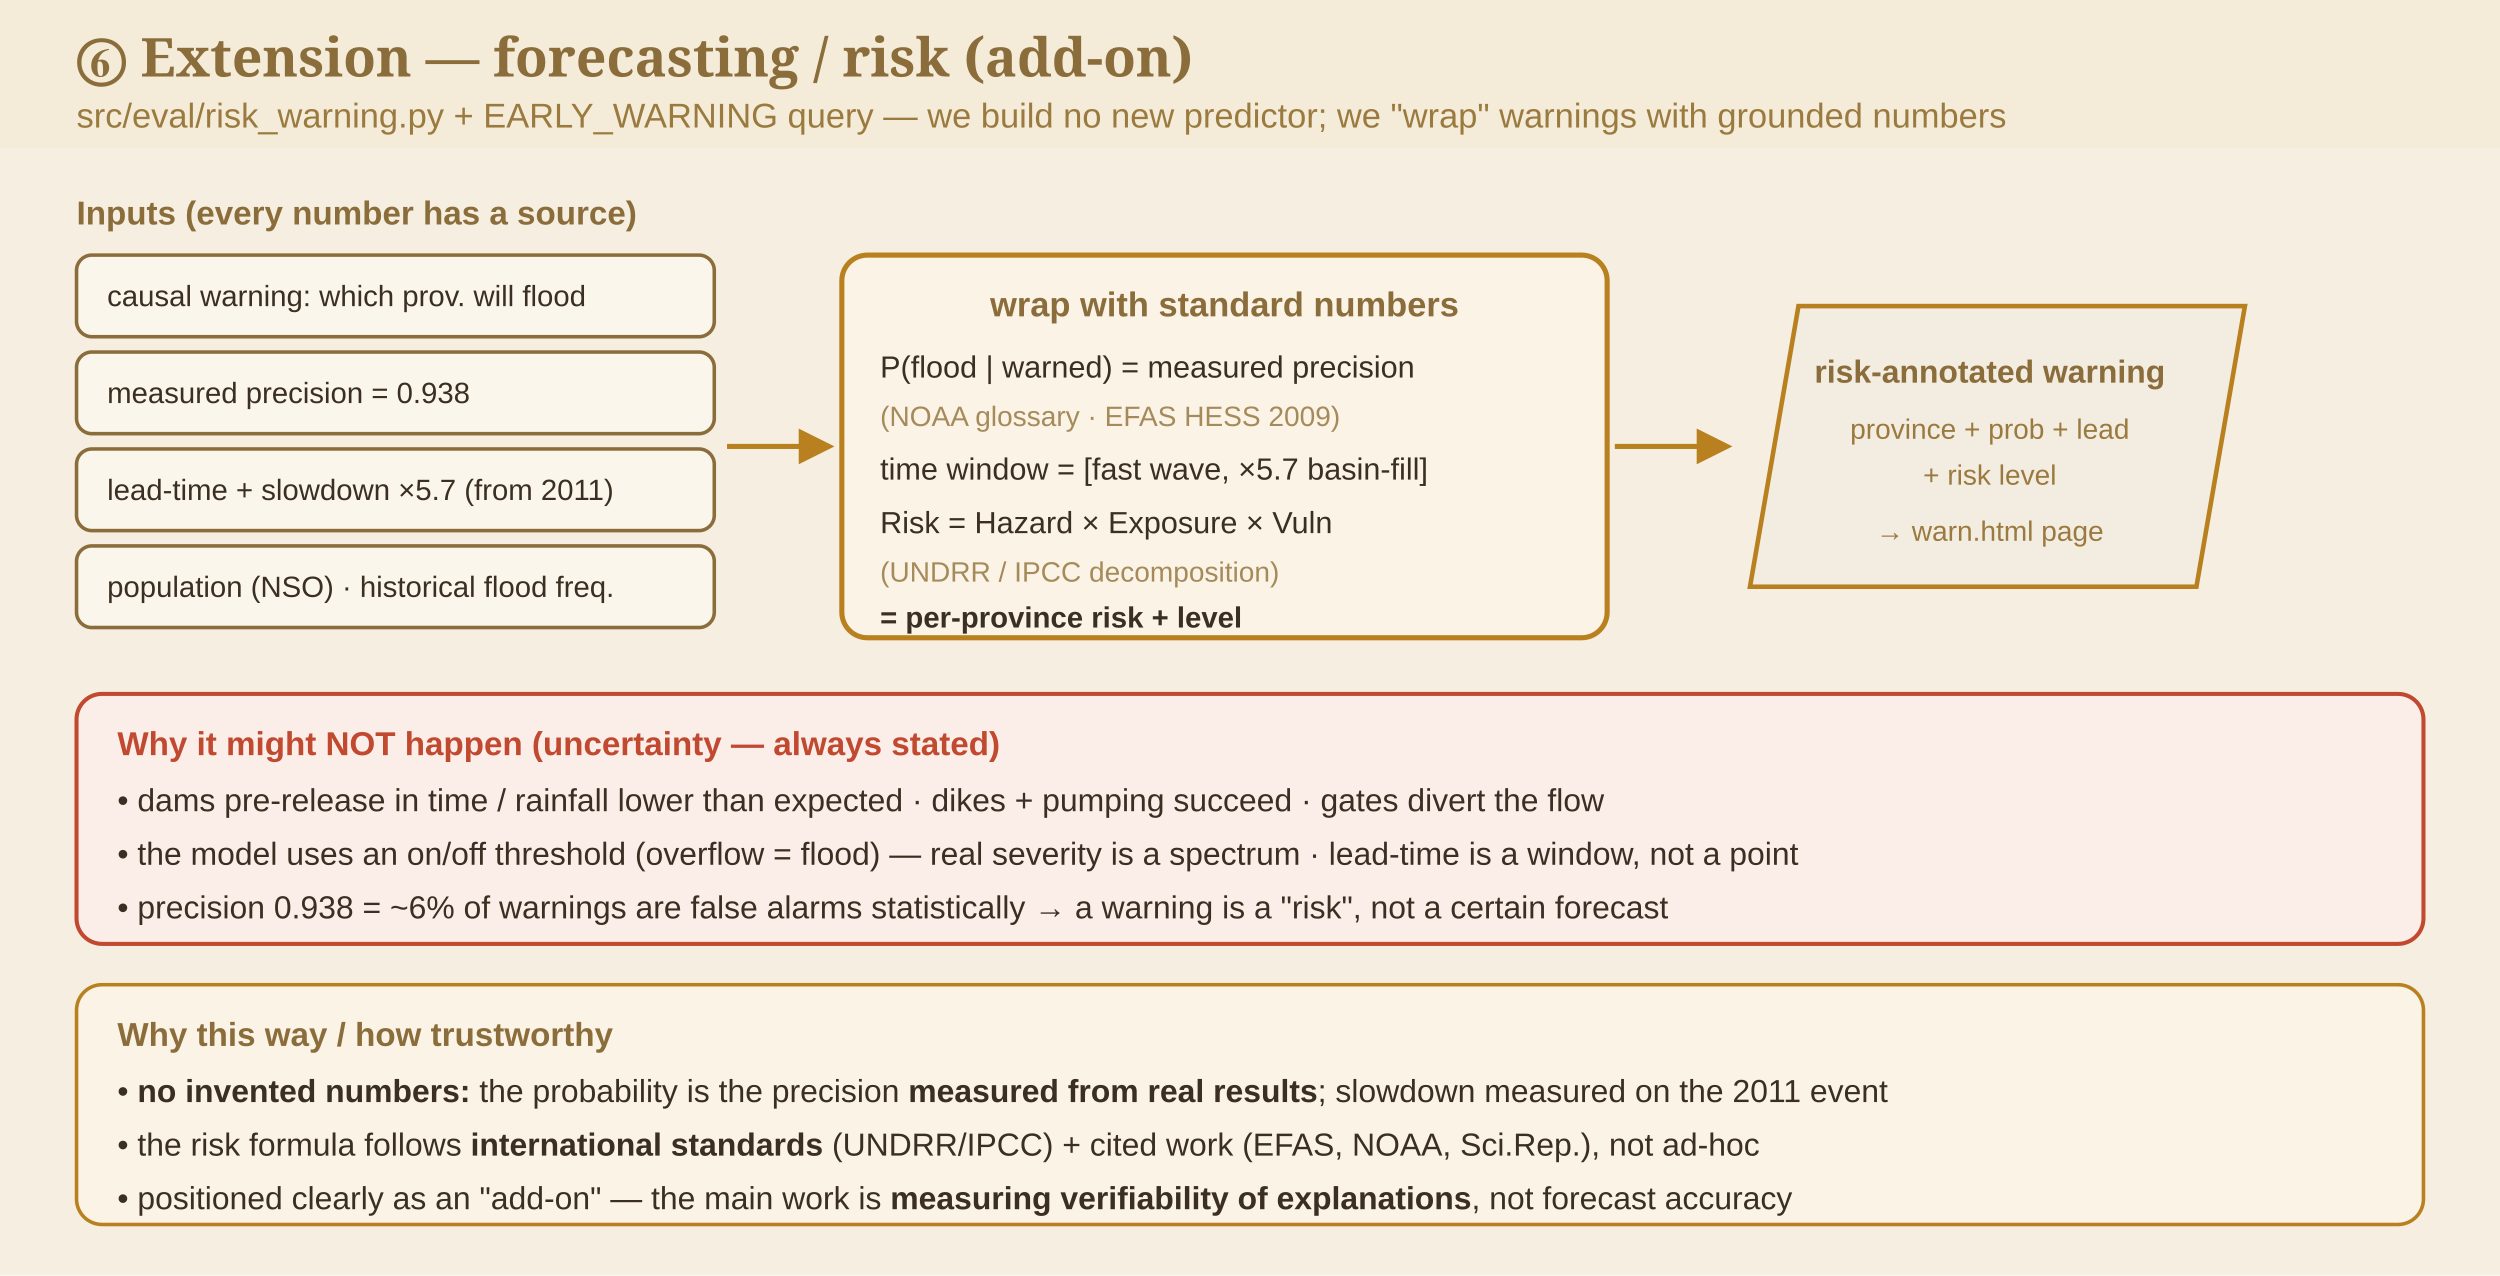
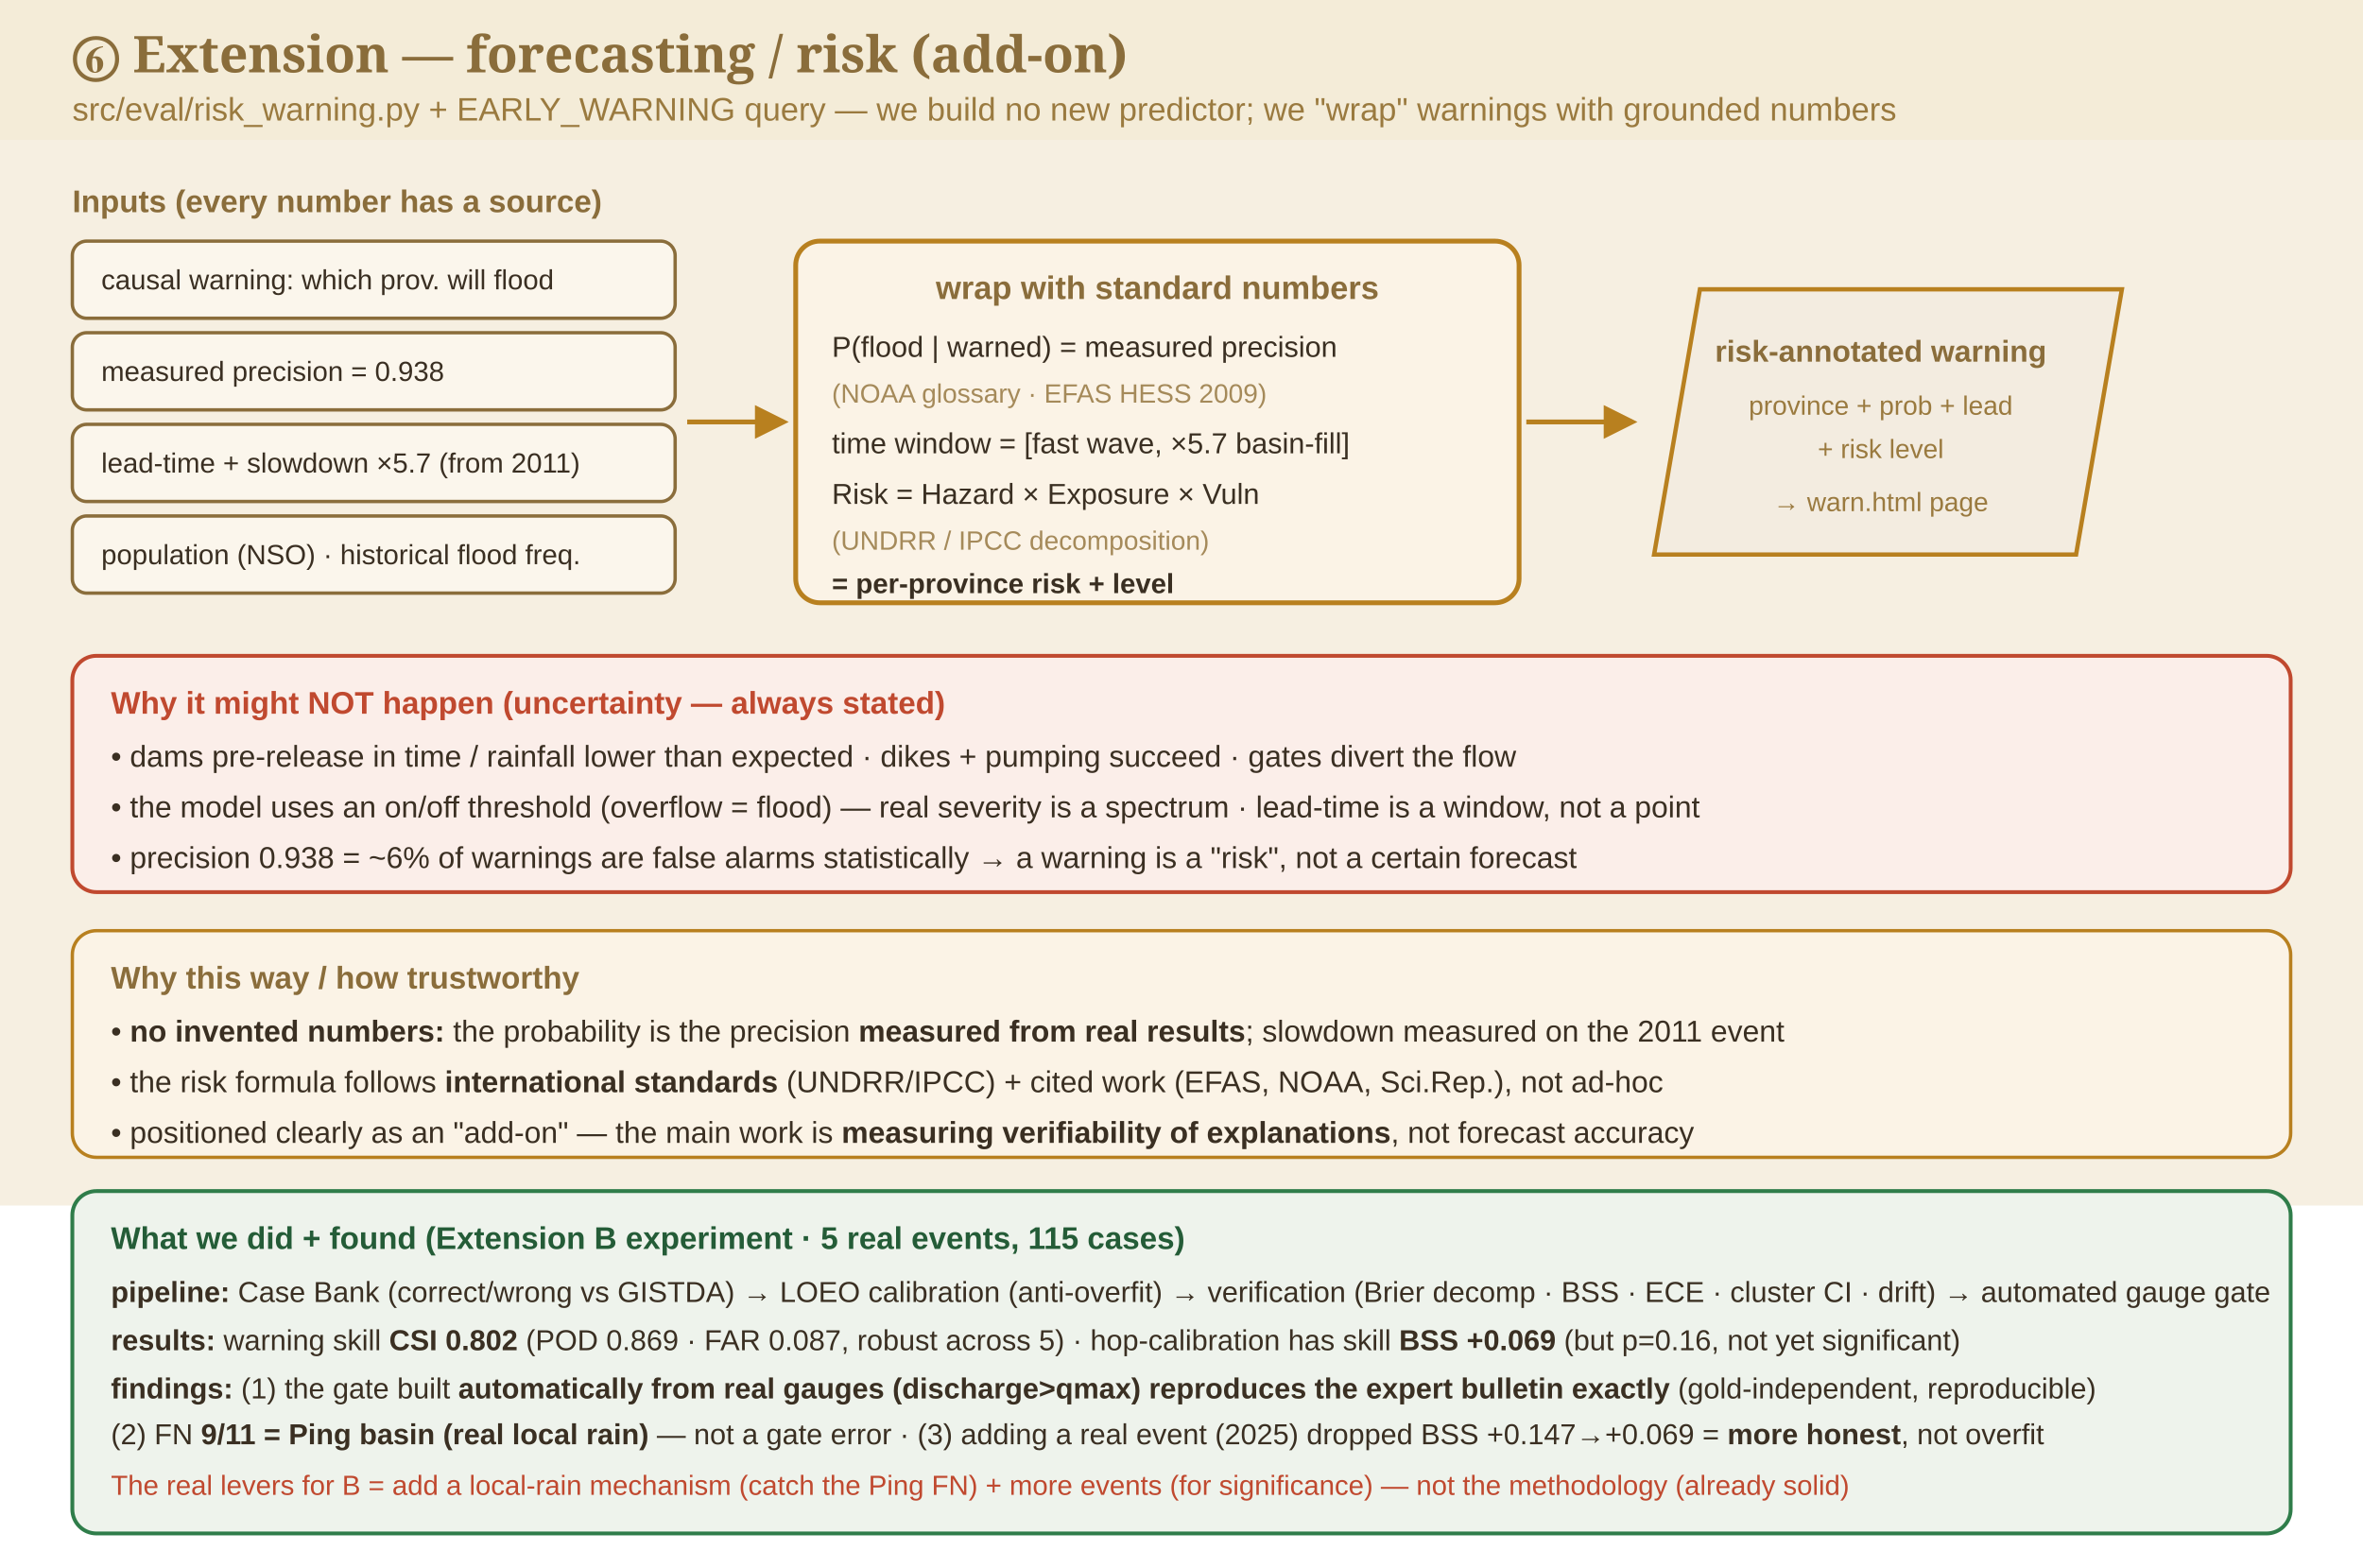
- <svg xmlns="http://www.w3.org/2000/svg" viewBox="0 0 980 500" font-family="'Segoe UI',Arial,sans-serif">
+ <svg xmlns="http://www.w3.org/2000/svg" viewBox="0 0 980 650" font-family="'Segoe UI',Arial,sans-serif">
  <defs>
    <marker id="a6" viewBox="0 0 10 10" refX="8.5" refY="5" markerWidth="7" markerHeight="7" orient="auto-start-reverse">
      <path d="M0,0 L10,5 L0,10 z" fill="#b8801f" />
    </marker>
  </defs>
  <rect width="980" height="500" fill="#f6efe1" />
  <rect x="0" y="0" width="980" height="58" fill="#f4ecd8" />
  <text x="30" y="30" font-size="21" font-weight="700" fill="#8a6d3b" font-family="Georgia,serif">⑥ Extension — forecasting / risk (add-on)</text>
  <text x="30" y="50" font-size="13.5" fill="#9a7a3f">src/eval/risk_warning.py + EARLY_WARNING query — we build no new predictor; we "wrap" warnings with grounded numbers</text>
  <text x="30" y="88" font-size="13" font-weight="700" fill="#8a6d3b">Inputs (every number has a source)</text>
  <g font-size="11.5" fill="#3a2f22">
    <rect x="30" y="100" width="250" height="32" rx="6" fill="#fbf6ec" stroke="#8a6d3b" stroke-width="1.4" />
    <text x="42" y="120">causal warning: which prov. will flood</text>
    <rect x="30" y="138" width="250" height="32" rx="6" fill="#fbf6ec" stroke="#8a6d3b" stroke-width="1.4" />
    <text x="42" y="158">measured precision = 0.938</text>
    <rect x="30" y="176" width="250" height="32" rx="6" fill="#fbf6ec" stroke="#8a6d3b" stroke-width="1.4" />
    <text x="42" y="196">lead-time + slowdown ×5.7 (from 2011)</text>
    <rect x="30" y="214" width="250" height="32" rx="6" fill="#fbf6ec" stroke="#8a6d3b" stroke-width="1.4" />
    <text x="42" y="234">population (NSO) · historical flood freq.</text>
  </g>
  <path d="M285,175 L325,175" stroke="#b8801f" stroke-width="2" fill="none" marker-end="url(#a6)" />
  <rect x="330" y="100" width="300" height="150" rx="10" fill="#fbf3e6" stroke="#b8801f" stroke-width="2" />
  <text x="480" y="124" font-size="13.5" font-weight="700" fill="#8a6d3b" text-anchor="middle">wrap with standard numbers</text>
  <text x="345" y="148" font-size="12" fill="#3a2f22">P(flood | warned) = measured precision</text>
  <text x="345" y="167" font-size="11" fill="#a58a5a">   (NOAA glossary · EFAS HESS 2009)</text>
  <text x="345" y="188" font-size="12" fill="#3a2f22">time window = [fast wave, ×5.7 basin-fill]</text>
  <text x="345" y="209" font-size="12" fill="#3a2f22">Risk = Hazard × Exposure × Vuln</text>
  <text x="345" y="228" font-size="11" fill="#a58a5a">   (UNDRR / IPCC decomposition)</text>
  <text x="345" y="246" font-size="11.5" fill="#3a2f22" font-weight="700">= per-province risk + level</text>
  <path d="M633,175 L677,175" stroke="#b8801f" stroke-width="2" fill="none" marker-end="url(#a6)" />
  <g>
    <polygon points="705,120 880,120 861,230 686,230" fill="#f3ece0" stroke="#b8801f" stroke-width="1.8" />
    <text x="780" y="150" font-size="12.5" font-weight="700" fill="#8a6d3b" text-anchor="middle">risk-annotated warning</text>
    <text x="780" y="172" font-size="11" fill="#9a7a3f" text-anchor="middle">province + prob + lead</text>
    <text x="780" y="190" font-size="11" fill="#9a7a3f" text-anchor="middle">+ risk level</text>
    <text x="780" y="212" font-size="11" fill="#9a7a3f" text-anchor="middle">→ warn.html page</text>
  </g>
  <rect x="30" y="272" width="920" height="98" rx="10" fill="#fbeee9" stroke="#c0492f" stroke-width="1.6" />
  <text x="46" y="296" font-size="13" font-weight="700" fill="#c0492f">Why it might NOT happen (uncertainty — always stated)</text>
  <text x="46" y="318" font-size="12.5" fill="#3a2f22">• dams pre-release in time / rainfall lower than expected · dikes + pumping succeed · gates divert the flow</text>
  <text x="46" y="339" font-size="12.5" fill="#3a2f22">• the model uses an on/off threshold (overflow = flood) — real severity is a spectrum · lead-time is a window, not a point</text>
  <text x="46" y="360" font-size="12.5" fill="#3a2f22">• precision 0.938 = ~6% of warnings are false alarms statistically → a warning is a "risk", not a certain forecast</text>
  <rect x="30" y="386" width="920" height="94" rx="10" fill="#fbf3e6" stroke="#b8801f" stroke-width="1.4" />
  <text x="46" y="410" font-size="13" font-weight="700" fill="#8a6d3b">Why this way / how trustworthy</text>
  <text x="46" y="432" font-size="12.5" fill="#3a2f22">• <tspan font-weight="700">no invented numbers:</tspan> the probability is the precision <tspan font-weight="700">measured from real results</tspan>; slowdown measured on the 2011 event</text>
  <text x="46" y="453" font-size="12.5" fill="#3a2f22">• the risk formula follows <tspan font-weight="700">international standards</tspan> (UNDRR/IPCC) + cited work (EFAS, NOAA, Sci.Rep.), not ad-hoc</text>
  <text x="46" y="474" font-size="12.5" fill="#3a2f22">• positioned clearly as an "add-on" — the main work is <tspan font-weight="700">measuring verifiability of explanations</tspan>, not forecast accuracy</text>
+   <rect x="30" y="494" width="920" height="142" rx="10" fill="#eef3ec" stroke="#2f7d4a" stroke-width="1.6" />
+   <text x="46" y="518" font-size="13" font-weight="700" fill="#245c37">What we did + found (Extension B experiment · 5 real events, 115 cases)</text>
+   <text x="46" y="540" font-size="12" fill="#3a2f22">
+     <tspan font-weight="700">pipeline:</tspan> Case Bank (correct/wrong vs GISTDA) → LOEO calibration (anti-overfit) → verification (Brier decomp · BSS · ECE · cluster CI · drift) → automated gauge gate</text>
+   <text x="46" y="560" font-size="12" fill="#3a2f22">
+     <tspan font-weight="700">results:</tspan> warning skill <tspan font-weight="700">CSI 0.802</tspan> (POD 0.869 · FAR 0.087, robust across 5) · hop-calibration has skill <tspan font-weight="700">BSS +0.069</tspan> (but p=0.16, not yet significant)</text>
+   <text x="46" y="580" font-size="12" fill="#3a2f22">
+     <tspan font-weight="700">findings:</tspan> (1) the gate built <tspan font-weight="700">automatically from real gauges (discharge&gt;qmax) reproduces the expert bulletin exactly</tspan> (gold-independent, reproducible)</text>
+   <text x="46" y="599" font-size="12" fill="#3a2f22">(2) FN <tspan font-weight="700">9/11 = Ping basin (real local rain)</tspan> — not a gate error · (3) adding a real event (2025) dropped BSS +0.147→+0.069 = <tspan font-weight="700">more honest</tspan>, not overfit</text>
+   <text x="46" y="620" font-size="11.5" fill="#c0492f">The real levers for B = add a local-rain mechanism (catch the Ping FN) + more events (for significance) — not the methodology (already solid)</text>
</svg>
